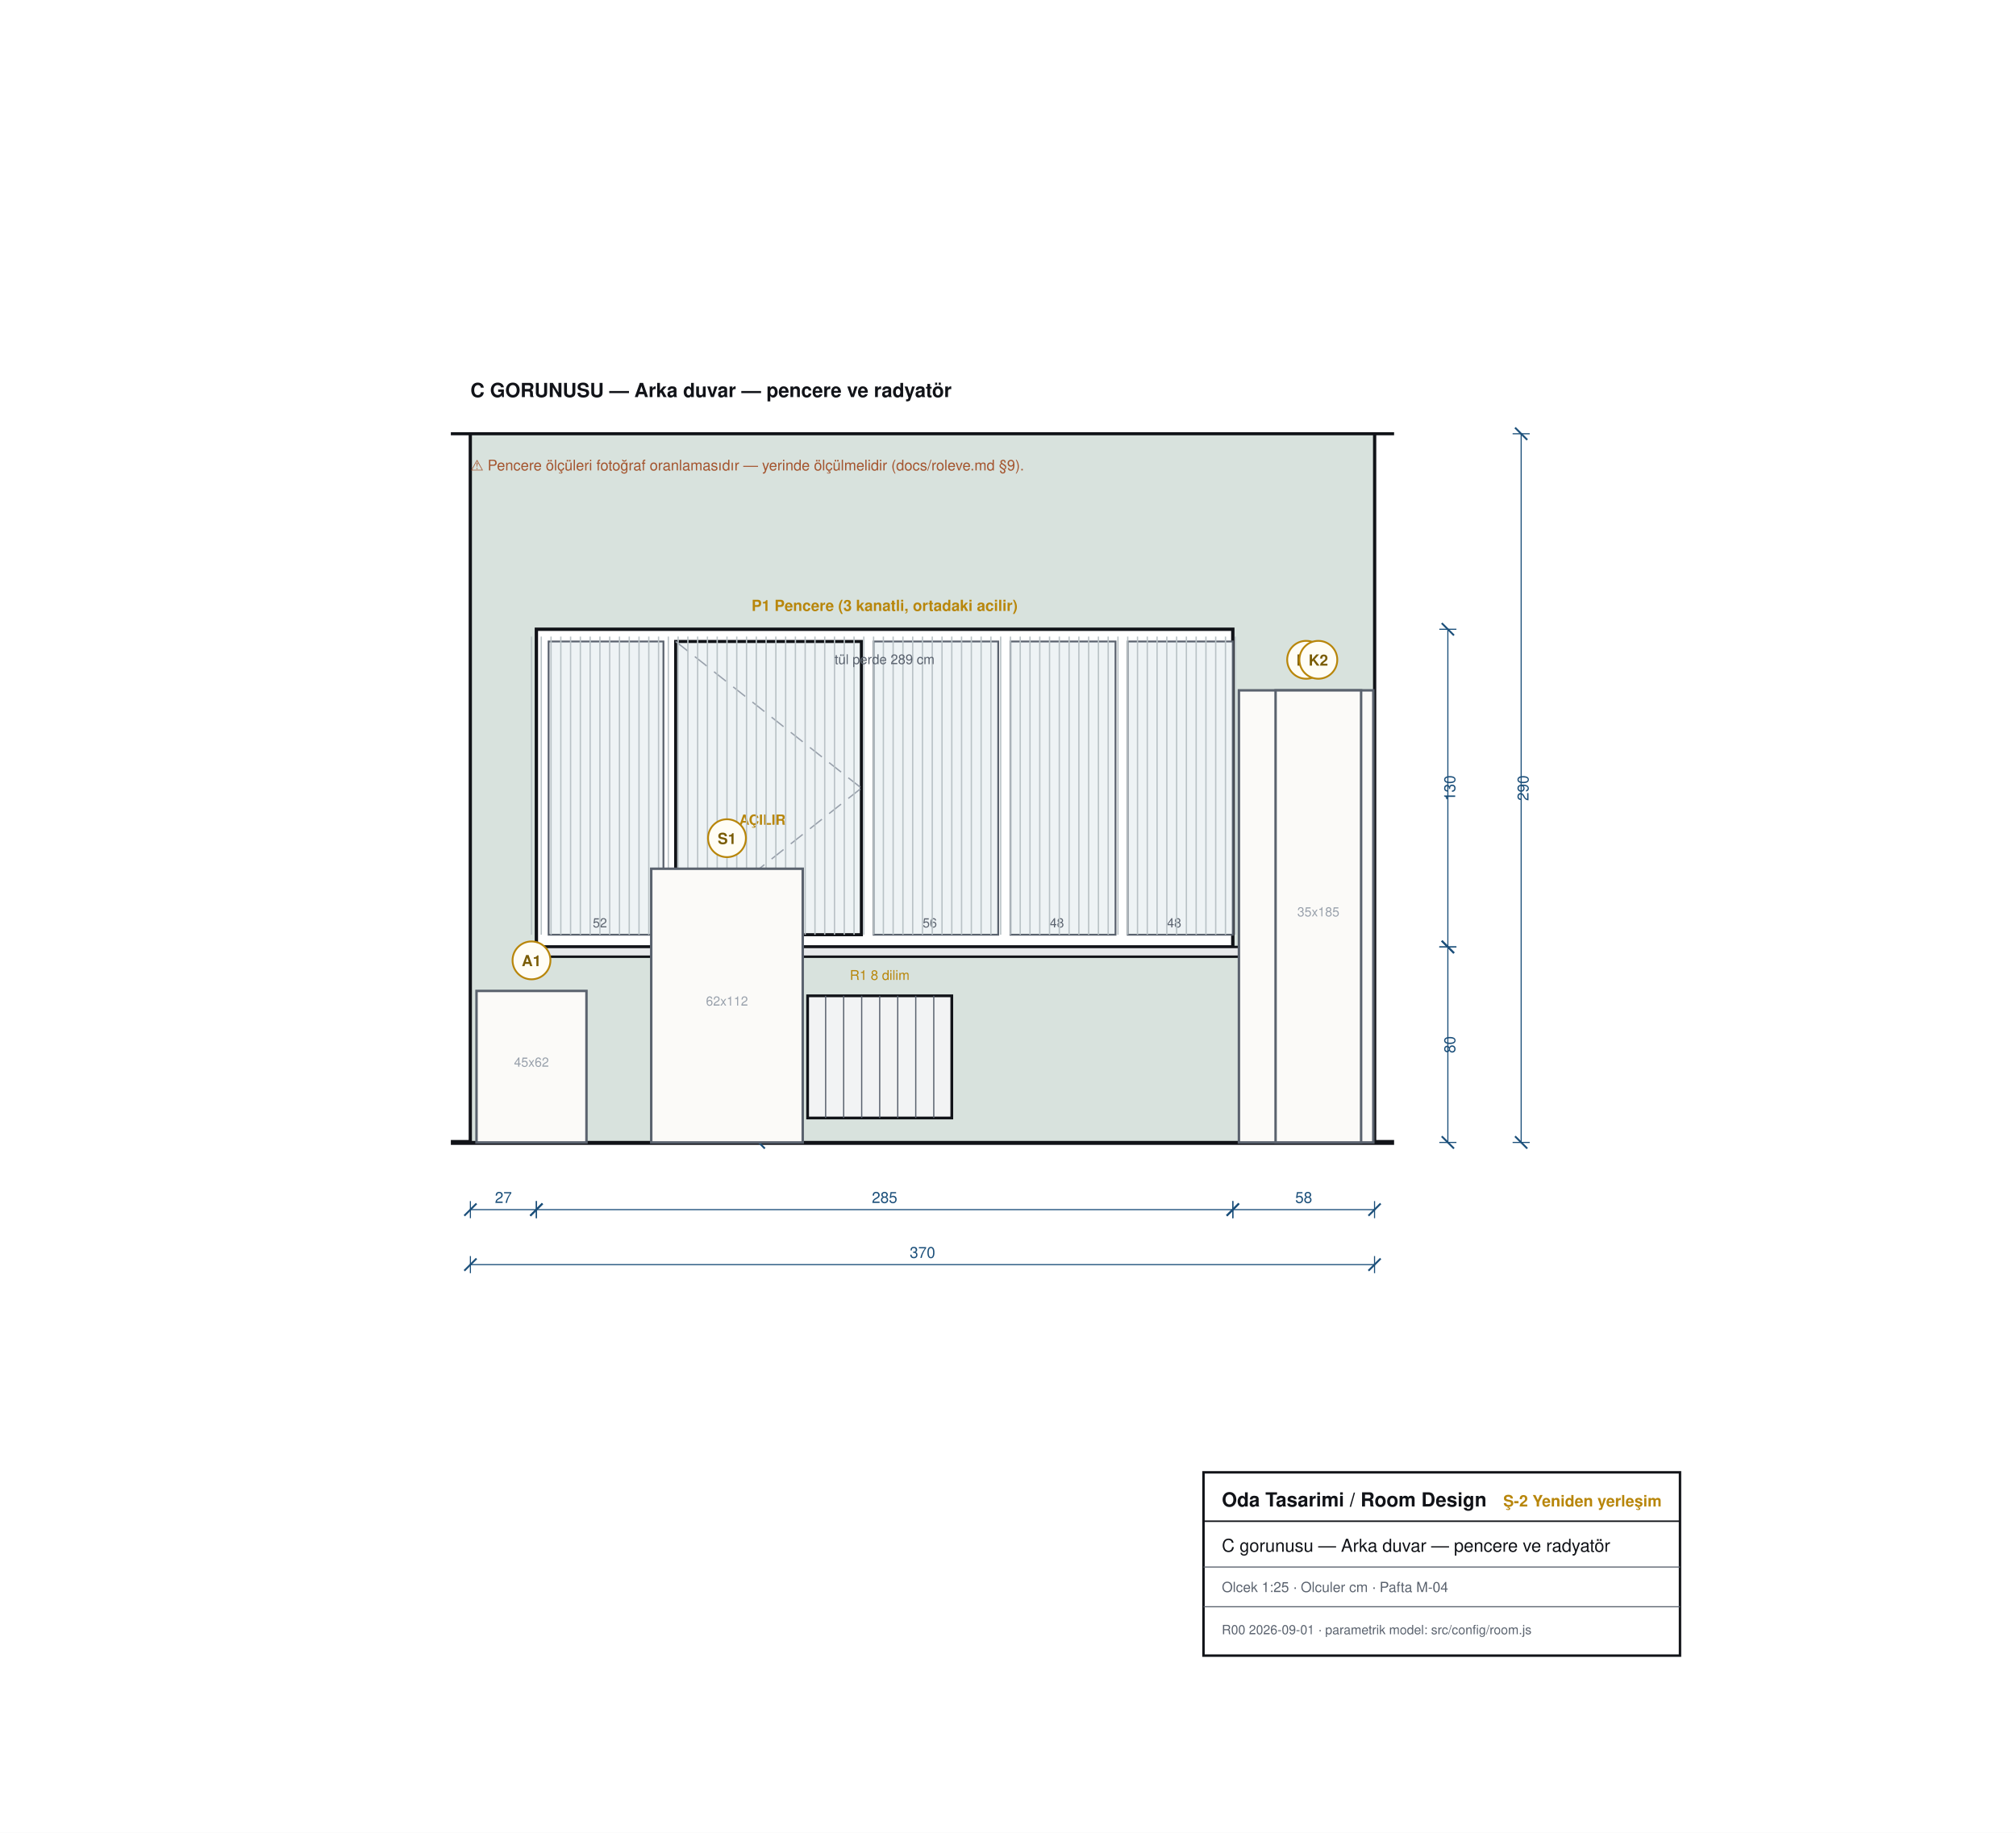
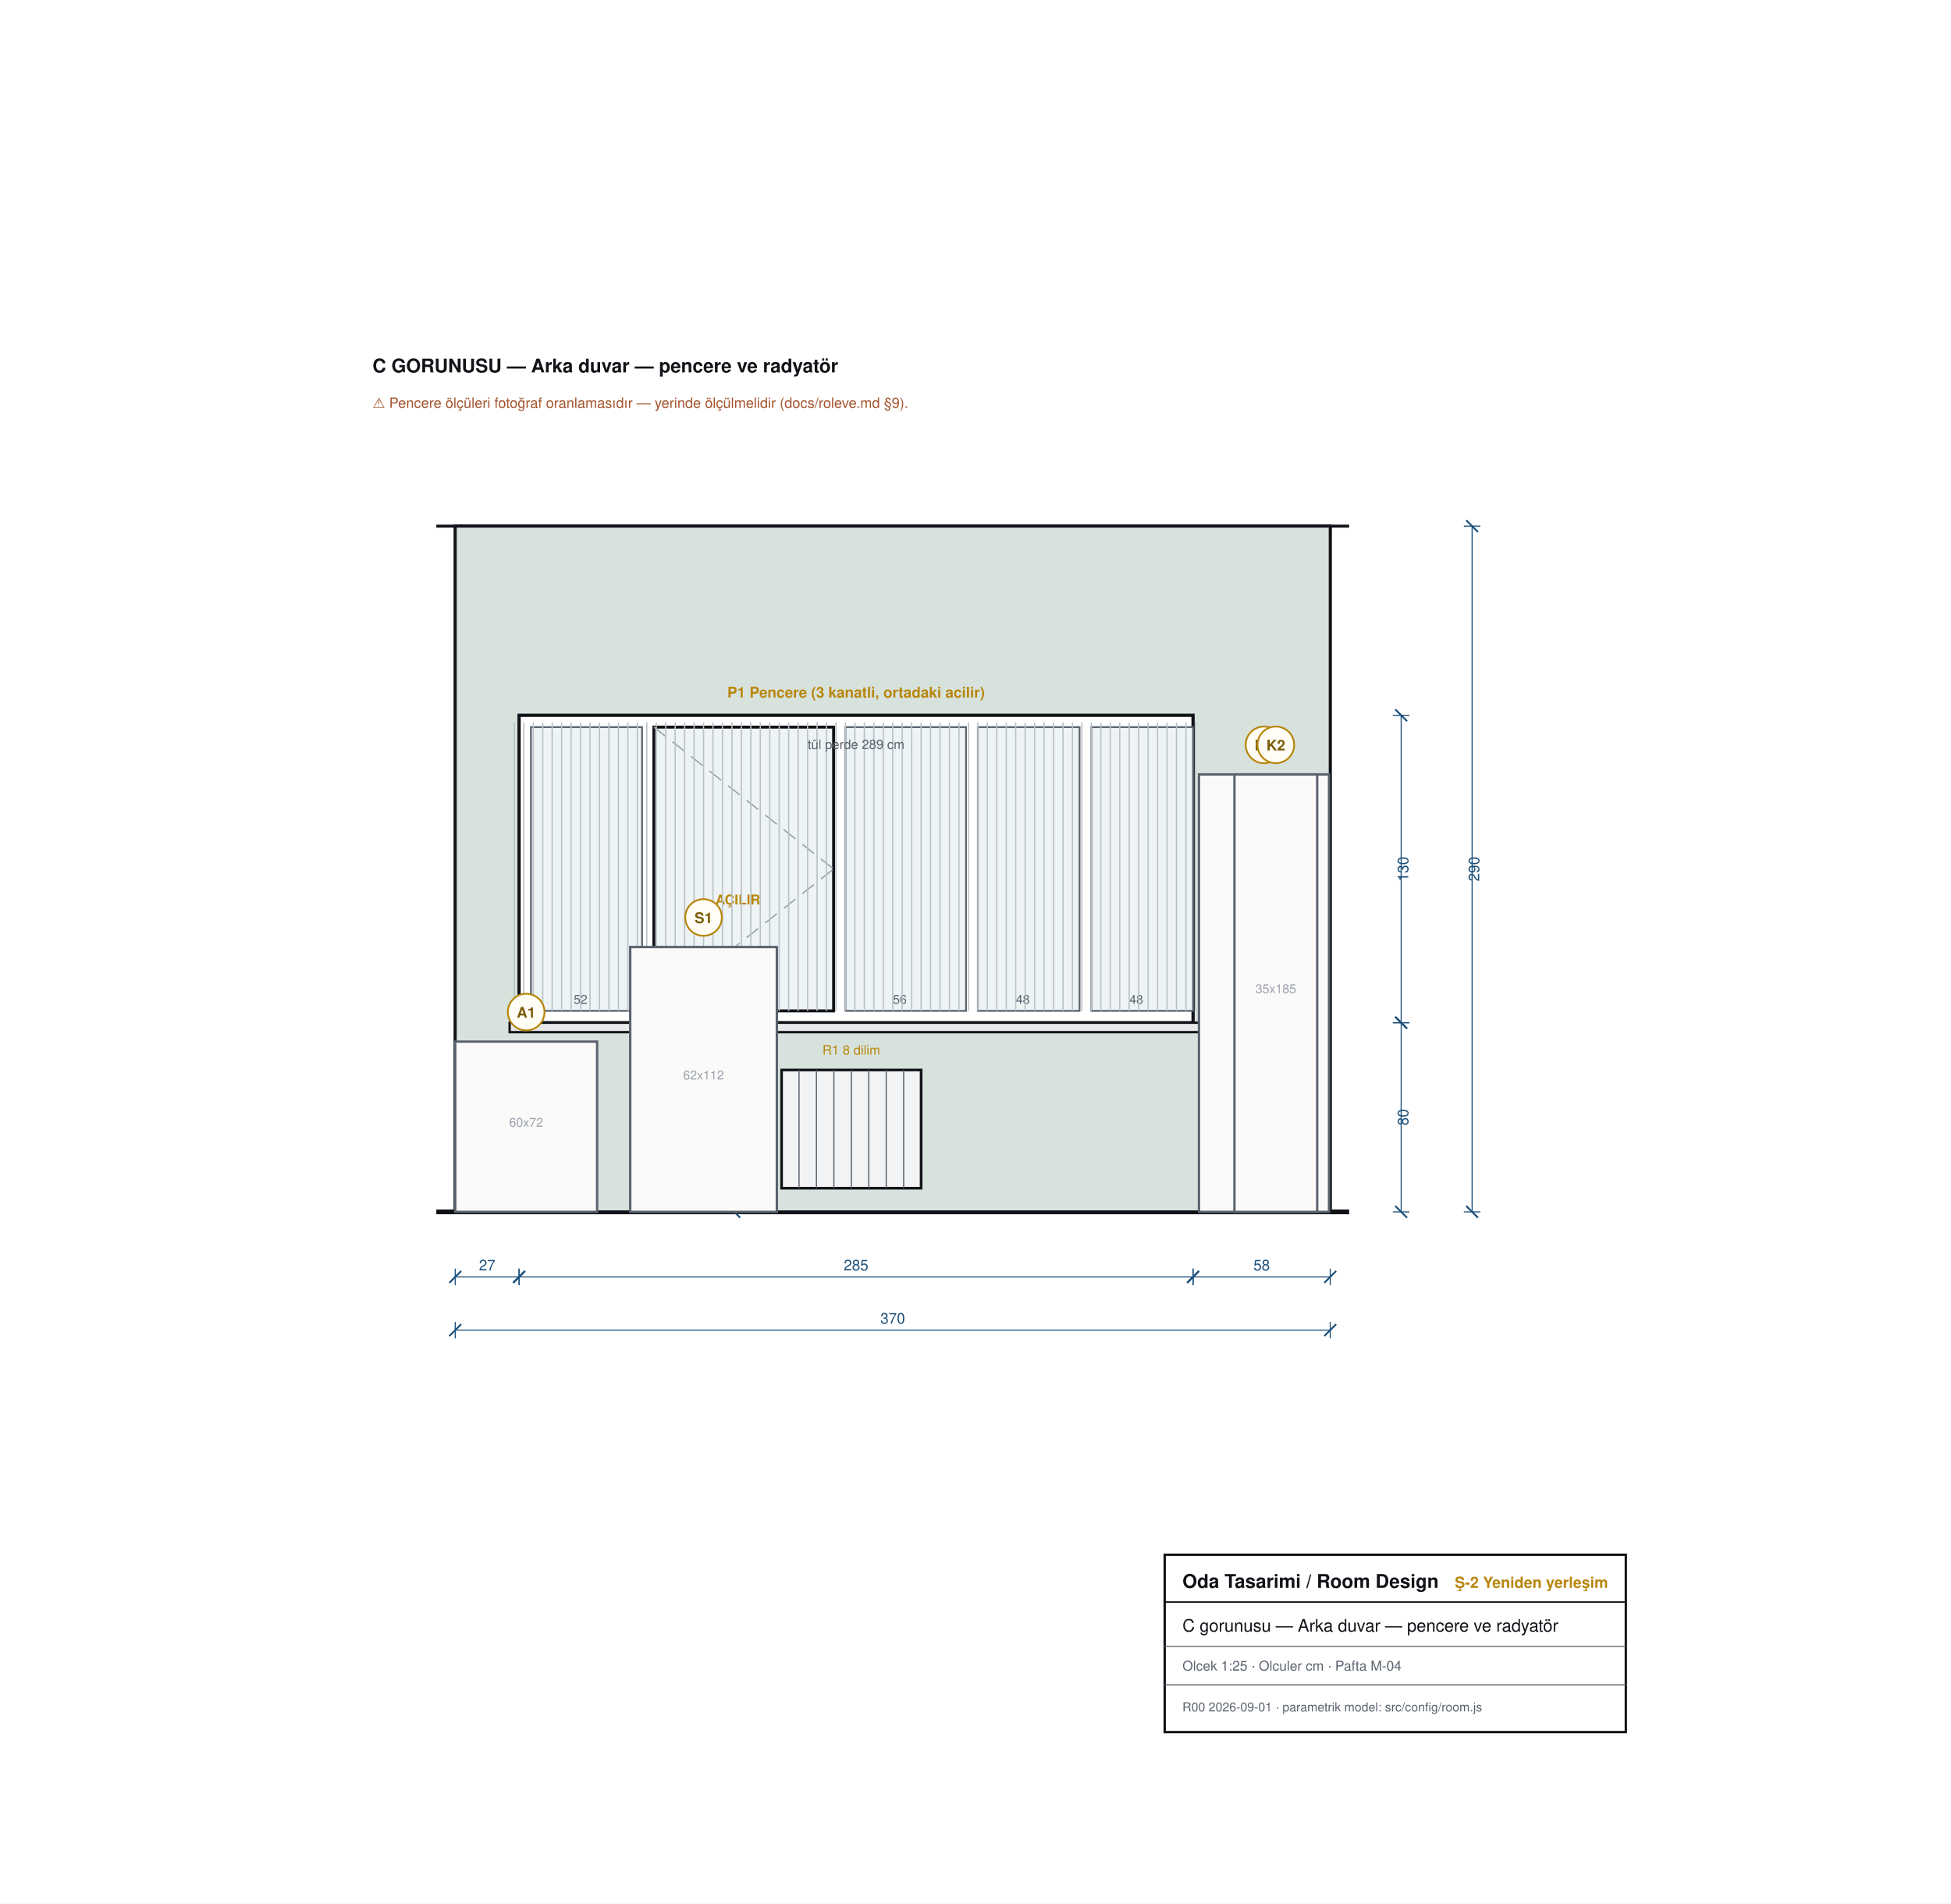
- <svg xmlns="http://www.w3.org/2000/svg" width="330mm" height="300mm" viewBox="0 0 330 300" font-family="Helvetica,Arial,sans-serif">
-   <rect width="330" height="300" fill="#ffffff" />
-   <rect x="77.00" y="71.00" width="148.00" height="116.00" fill="#ffffff" stroke="#111318" stroke-width="0.5" />
-   <line x1="73.80" y1="187.00" x2="228.20" y2="187.00" stroke="#111318" stroke-width="0.8" />
-   <line x1="73.80" y1="71.00" x2="228.20" y2="71.00" stroke="#111318" stroke-width="0.5" />
-   <rect x="77.00" y="71.00" width="148.00" height="116.00" fill="#d8e2dd" stroke="#111318" stroke-width="0.5" />
-   <rect x="87.80" y="103.00" width="114.00" height="52.00" fill="#ffffff" stroke="#111318" stroke-width="0.55" />
-   <rect x="184.60" y="105.00" width="17.20" height="48.00" fill="#eef3f5" stroke="#5a626e" stroke-width="0.3" />
-   <text x="192.20" y="151.80" font-size="2.1" fill="#5a626e" text-anchor="middle">48</text>
-   <rect x="165.40" y="105.00" width="17.20" height="48.00" fill="#eef3f5" stroke="#5a626e" stroke-width="0.3" />
-   <text x="173.00" y="151.80" font-size="2.1" fill="#5a626e" text-anchor="middle">48</text>
-   <rect x="143.00" y="105.00" width="20.40" height="48.00" fill="#eef3f5" stroke="#5a626e" stroke-width="0.3" />
-   <text x="152.20" y="151.80" font-size="2.1" fill="#5a626e" text-anchor="middle">56</text>
-   <rect x="110.60" y="105.00" width="30.40" height="48.00" fill="#eef3f5" stroke="#111318" stroke-width="0.5" />
-   <line x1="110.60" y1="153.00" x2="141.00" y2="129.00" stroke="#98a0ab" stroke-width="0.22" stroke-dasharray="2.5 1.5" />
-   <line x1="110.60" y1="105.00" x2="141.00" y2="129.00" stroke="#98a0ab" stroke-width="0.22" stroke-dasharray="2.5 1.5" />
-   <text x="124.80" y="135.00" font-size="2.3" fill="#b8860b" text-anchor="middle" font-weight="700">AÇILIR</text>
-   <text x="124.80" y="151.80" font-size="2.1" fill="#5a626e" text-anchor="middle">81</text>
-   <rect x="89.80" y="105.00" width="18.80" height="48.00" fill="#eef3f5" stroke="#5a626e" stroke-width="0.3" />
-   <text x="98.20" y="151.80" font-size="2.1" fill="#5a626e" text-anchor="middle">52</text>
-   <rect x="86.20" y="155.00" width="117.20" height="1.60" fill="#e6e8ea" stroke="#111318" stroke-width="0.4" />
-   <line x1="87.00" y1="104.20" x2="87.00" y2="153.00" stroke="#b9c2c6" stroke-width="0.22" />
-   <line x1="88.60" y1="104.20" x2="88.60" y2="153.00" stroke="#b9c2c6" stroke-width="0.22" />
-   <line x1="90.20" y1="104.20" x2="90.20" y2="153.00" stroke="#b9c2c6" stroke-width="0.22" />
-   <line x1="91.80" y1="104.20" x2="91.80" y2="153.00" stroke="#b9c2c6" stroke-width="0.22" />
-   <line x1="93.40" y1="104.20" x2="93.40" y2="153.00" stroke="#b9c2c6" stroke-width="0.22" />
-   <line x1="95.00" y1="104.20" x2="95.00" y2="153.00" stroke="#b9c2c6" stroke-width="0.22" />
-   <line x1="96.60" y1="104.20" x2="96.60" y2="153.00" stroke="#b9c2c6" stroke-width="0.22" />
-   <line x1="98.20" y1="104.20" x2="98.20" y2="153.00" stroke="#b9c2c6" stroke-width="0.22" />
-   <line x1="99.80" y1="104.20" x2="99.80" y2="153.00" stroke="#b9c2c6" stroke-width="0.22" />
-   <line x1="101.40" y1="104.20" x2="101.40" y2="153.00" stroke="#b9c2c6" stroke-width="0.22" />
-   <line x1="103.00" y1="104.20" x2="103.00" y2="153.00" stroke="#b9c2c6" stroke-width="0.22" />
-   <line x1="104.60" y1="104.20" x2="104.60" y2="153.00" stroke="#b9c2c6" stroke-width="0.22" />
-   <line x1="106.20" y1="104.20" x2="106.20" y2="153.00" stroke="#b9c2c6" stroke-width="0.22" />
-   <line x1="107.80" y1="104.20" x2="107.80" y2="153.00" stroke="#b9c2c6" stroke-width="0.22" />
-   <line x1="109.40" y1="104.20" x2="109.40" y2="153.00" stroke="#b9c2c6" stroke-width="0.22" />
-   <line x1="111.00" y1="104.20" x2="111.00" y2="153.00" stroke="#b9c2c6" stroke-width="0.22" />
-   <line x1="112.60" y1="104.20" x2="112.60" y2="153.00" stroke="#b9c2c6" stroke-width="0.22" />
-   <line x1="114.20" y1="104.20" x2="114.20" y2="153.00" stroke="#b9c2c6" stroke-width="0.22" />
-   <line x1="115.80" y1="104.20" x2="115.80" y2="153.00" stroke="#b9c2c6" stroke-width="0.22" />
-   <line x1="117.40" y1="104.20" x2="117.40" y2="153.00" stroke="#b9c2c6" stroke-width="0.22" />
-   <line x1="119.00" y1="104.20" x2="119.00" y2="153.00" stroke="#b9c2c6" stroke-width="0.22" />
-   <line x1="120.60" y1="104.20" x2="120.60" y2="153.00" stroke="#b9c2c6" stroke-width="0.22" />
-   <line x1="122.20" y1="104.20" x2="122.20" y2="153.00" stroke="#b9c2c6" stroke-width="0.22" />
-   <line x1="123.80" y1="104.20" x2="123.80" y2="153.00" stroke="#b9c2c6" stroke-width="0.22" />
-   <line x1="125.40" y1="104.20" x2="125.40" y2="153.00" stroke="#b9c2c6" stroke-width="0.22" />
-   <line x1="127.00" y1="104.20" x2="127.00" y2="153.00" stroke="#b9c2c6" stroke-width="0.22" />
-   <line x1="128.60" y1="104.20" x2="128.60" y2="153.00" stroke="#b9c2c6" stroke-width="0.22" />
-   <line x1="130.20" y1="104.20" x2="130.20" y2="153.00" stroke="#b9c2c6" stroke-width="0.22" />
-   <line x1="131.80" y1="104.20" x2="131.80" y2="153.00" stroke="#b9c2c6" stroke-width="0.22" />
-   <line x1="133.40" y1="104.20" x2="133.40" y2="153.00" stroke="#b9c2c6" stroke-width="0.22" />
-   <line x1="135.00" y1="104.20" x2="135.00" y2="153.00" stroke="#b9c2c6" stroke-width="0.22" />
-   <line x1="136.60" y1="104.20" x2="136.60" y2="153.00" stroke="#b9c2c6" stroke-width="0.22" />
-   <line x1="138.20" y1="104.20" x2="138.20" y2="153.00" stroke="#b9c2c6" stroke-width="0.22" />
-   <line x1="139.80" y1="104.20" x2="139.80" y2="153.00" stroke="#b9c2c6" stroke-width="0.22" />
-   <line x1="141.40" y1="104.20" x2="141.40" y2="153.00" stroke="#b9c2c6" stroke-width="0.22" />
-   <line x1="143.00" y1="104.20" x2="143.00" y2="153.00" stroke="#b9c2c6" stroke-width="0.22" />
-   <line x1="144.60" y1="104.20" x2="144.60" y2="153.00" stroke="#b9c2c6" stroke-width="0.22" />
-   <line x1="146.20" y1="104.20" x2="146.20" y2="153.00" stroke="#b9c2c6" stroke-width="0.22" />
-   <line x1="147.80" y1="104.20" x2="147.80" y2="153.00" stroke="#b9c2c6" stroke-width="0.22" />
-   <line x1="149.40" y1="104.20" x2="149.40" y2="153.00" stroke="#b9c2c6" stroke-width="0.22" />
-   <line x1="151.00" y1="104.20" x2="151.00" y2="153.00" stroke="#b9c2c6" stroke-width="0.22" />
-   <line x1="152.60" y1="104.20" x2="152.60" y2="153.00" stroke="#b9c2c6" stroke-width="0.22" />
-   <line x1="154.20" y1="104.20" x2="154.20" y2="153.00" stroke="#b9c2c6" stroke-width="0.22" />
-   <line x1="155.80" y1="104.20" x2="155.80" y2="153.00" stroke="#b9c2c6" stroke-width="0.22" />
-   <line x1="157.40" y1="104.20" x2="157.40" y2="153.00" stroke="#b9c2c6" stroke-width="0.22" />
-   <line x1="159.00" y1="104.20" x2="159.00" y2="153.00" stroke="#b9c2c6" stroke-width="0.22" />
-   <line x1="160.60" y1="104.20" x2="160.60" y2="153.00" stroke="#b9c2c6" stroke-width="0.22" />
-   <line x1="162.20" y1="104.20" x2="162.20" y2="153.00" stroke="#b9c2c6" stroke-width="0.22" />
-   <line x1="163.80" y1="104.20" x2="163.80" y2="153.00" stroke="#b9c2c6" stroke-width="0.22" />
-   <line x1="165.40" y1="104.20" x2="165.40" y2="153.00" stroke="#b9c2c6" stroke-width="0.22" />
-   <line x1="167.00" y1="104.20" x2="167.00" y2="153.00" stroke="#b9c2c6" stroke-width="0.22" />
-   <line x1="168.60" y1="104.20" x2="168.60" y2="153.00" stroke="#b9c2c6" stroke-width="0.22" />
-   <line x1="170.20" y1="104.20" x2="170.20" y2="153.00" stroke="#b9c2c6" stroke-width="0.22" />
-   <line x1="171.80" y1="104.20" x2="171.80" y2="153.00" stroke="#b9c2c6" stroke-width="0.22" />
-   <line x1="173.40" y1="104.20" x2="173.40" y2="153.00" stroke="#b9c2c6" stroke-width="0.22" />
-   <line x1="175.00" y1="104.20" x2="175.00" y2="153.00" stroke="#b9c2c6" stroke-width="0.22" />
-   <line x1="176.60" y1="104.20" x2="176.60" y2="153.00" stroke="#b9c2c6" stroke-width="0.22" />
-   <line x1="178.20" y1="104.20" x2="178.20" y2="153.00" stroke="#b9c2c6" stroke-width="0.22" />
-   <line x1="179.80" y1="104.20" x2="179.80" y2="153.00" stroke="#b9c2c6" stroke-width="0.22" />
-   <line x1="181.40" y1="104.20" x2="181.40" y2="153.00" stroke="#b9c2c6" stroke-width="0.22" />
-   <line x1="183.00" y1="104.20" x2="183.00" y2="153.00" stroke="#b9c2c6" stroke-width="0.22" />
-   <line x1="184.60" y1="104.20" x2="184.60" y2="153.00" stroke="#b9c2c6" stroke-width="0.22" />
-   <line x1="186.20" y1="104.20" x2="186.20" y2="153.00" stroke="#b9c2c6" stroke-width="0.22" />
-   <line x1="187.80" y1="104.20" x2="187.80" y2="153.00" stroke="#b9c2c6" stroke-width="0.22" />
-   <line x1="189.40" y1="104.20" x2="189.40" y2="153.00" stroke="#b9c2c6" stroke-width="0.22" />
-   <line x1="191.00" y1="104.20" x2="191.00" y2="153.00" stroke="#b9c2c6" stroke-width="0.22" />
-   <line x1="192.60" y1="104.20" x2="192.60" y2="153.00" stroke="#b9c2c6" stroke-width="0.22" />
-   <line x1="194.20" y1="104.20" x2="194.20" y2="153.00" stroke="#b9c2c6" stroke-width="0.22" />
-   <line x1="195.80" y1="104.20" x2="195.80" y2="153.00" stroke="#b9c2c6" stroke-width="0.22" />
-   <line x1="197.40" y1="104.20" x2="197.40" y2="153.00" stroke="#b9c2c6" stroke-width="0.22" />
-   <line x1="199.00" y1="104.20" x2="199.00" y2="153.00" stroke="#b9c2c6" stroke-width="0.22" />
-   <line x1="200.60" y1="104.20" x2="200.60" y2="153.00" stroke="#b9c2c6" stroke-width="0.22" />
-   <line x1="202.20" y1="104.20" x2="202.20" y2="153.00" stroke="#b9c2c6" stroke-width="0.22" />
-   <text x="144.80" y="108.70" font-size="2.2" fill="#5a626e" text-anchor="middle">tül perde 289 cm</text>
-   <line x1="87.80" y1="196.60" x2="87.80" y2="199.40" stroke="#1b4f7a" stroke-width="0.18" />
-   <line x1="201.80" y1="196.60" x2="201.80" y2="199.40" stroke="#1b4f7a" stroke-width="0.18" />
-   <line x1="87.80" y1="198.00" x2="201.80" y2="198.00" stroke="#1b4f7a" stroke-width="0.18" />
-   <line x1="86.80" y1="199.00" x2="88.80" y2="197.00" stroke="#1b4f7a" stroke-width="0.3" />
-   <line x1="200.80" y1="199.00" x2="202.80" y2="197.00" stroke="#1b4f7a" stroke-width="0.3" />
-   <text x="144.80" y="196.90" font-size="2.5" fill="#1b4f7a" text-anchor="middle">285</text>
-   <line x1="77.00" y1="196.60" x2="77.00" y2="199.40" stroke="#1b4f7a" stroke-width="0.18" />
-   <line x1="87.80" y1="196.60" x2="87.80" y2="199.40" stroke="#1b4f7a" stroke-width="0.18" />
-   <line x1="77.00" y1="198.00" x2="87.80" y2="198.00" stroke="#1b4f7a" stroke-width="0.18" />
-   <line x1="76.00" y1="199.00" x2="78.00" y2="197.00" stroke="#1b4f7a" stroke-width="0.3" />
-   <line x1="86.80" y1="199.00" x2="88.80" y2="197.00" stroke="#1b4f7a" stroke-width="0.3" />
-   <text x="82.40" y="196.90" font-size="2.5" fill="#1b4f7a" text-anchor="middle">27</text>
-   <line x1="201.80" y1="196.60" x2="201.80" y2="199.40" stroke="#1b4f7a" stroke-width="0.18" />
-   <line x1="225.00" y1="196.60" x2="225.00" y2="199.40" stroke="#1b4f7a" stroke-width="0.18" />
-   <line x1="201.80" y1="198.00" x2="225.00" y2="198.00" stroke="#1b4f7a" stroke-width="0.18" />
-   <line x1="200.80" y1="199.00" x2="202.80" y2="197.00" stroke="#1b4f7a" stroke-width="0.3" />
-   <line x1="224.00" y1="199.00" x2="226.00" y2="197.00" stroke="#1b4f7a" stroke-width="0.3" />
-   <text x="213.40" y="196.90" font-size="2.5" fill="#1b4f7a" text-anchor="middle">58</text>
-   <line x1="238.40" y1="155.00" x2="235.60" y2="155.00" stroke="#1b4f7a" stroke-width="0.18" />
-   <line x1="238.40" y1="187.00" x2="235.60" y2="187.00" stroke="#1b4f7a" stroke-width="0.18" />
-   <line x1="237.00" y1="155.00" x2="237.00" y2="187.00" stroke="#1b4f7a" stroke-width="0.18" />
-   <line x1="236.00" y1="154.00" x2="238.00" y2="156.00" stroke="#1b4f7a" stroke-width="0.3" />
-   <line x1="236.00" y1="186.00" x2="238.00" y2="188.00" stroke="#1b4f7a" stroke-width="0.3" />
-   <text x="238.20" y="171.00" font-size="2.5" fill="#1b4f7a" text-anchor="middle" transform="rotate(-90 238.20 171.00)">80</text>
-   <line x1="238.40" y1="103.00" x2="235.60" y2="103.00" stroke="#1b4f7a" stroke-width="0.18" />
-   <line x1="238.40" y1="155.00" x2="235.60" y2="155.00" stroke="#1b4f7a" stroke-width="0.18" />
-   <line x1="237.00" y1="103.00" x2="237.00" y2="155.00" stroke="#1b4f7a" stroke-width="0.18" />
-   <line x1="236.00" y1="102.00" x2="238.00" y2="104.00" stroke="#1b4f7a" stroke-width="0.3" />
-   <line x1="236.00" y1="154.00" x2="238.00" y2="156.00" stroke="#1b4f7a" stroke-width="0.3" />
-   <text x="238.20" y="129.00" font-size="2.5" fill="#1b4f7a" text-anchor="middle" transform="rotate(-90 238.20 129.00)">130</text>
-   <text x="144.80" y="100.00" font-size="2.5" fill="#b8860b" text-anchor="middle" font-weight="700">P1 Pencere (3 kanatli, ortadaki acilir)</text>
-   <rect x="132.20" y="163.00" width="23.60" height="20.00" fill="#f2f3f4" stroke="#111318" stroke-width="0.45" />
-   <line x1="135.15" y1="163.00" x2="135.15" y2="183.00" stroke="#5a626e" stroke-width="0.2" />
-   <line x1="138.10" y1="163.00" x2="138.10" y2="183.00" stroke="#5a626e" stroke-width="0.2" />
-   <line x1="141.05" y1="163.00" x2="141.05" y2="183.00" stroke="#5a626e" stroke-width="0.2" />
-   <line x1="144.00" y1="163.00" x2="144.00" y2="183.00" stroke="#5a626e" stroke-width="0.2" />
-   <line x1="146.95" y1="163.00" x2="146.95" y2="183.00" stroke="#5a626e" stroke-width="0.2" />
-   <line x1="149.90" y1="163.00" x2="149.90" y2="183.00" stroke="#5a626e" stroke-width="0.2" />
-   <line x1="152.85" y1="163.00" x2="152.85" y2="183.00" stroke="#5a626e" stroke-width="0.2" />
-   <text x="144.00" y="160.40" font-size="2.2" fill="#b8860b" text-anchor="middle">R1 8 dilim</text>
-   <line x1="122.80" y1="163.00" x2="125.60" y2="163.00" stroke="#1b4f7a" stroke-width="0.18" />
-   <line x1="122.80" y1="187.00" x2="125.60" y2="187.00" stroke="#1b4f7a" stroke-width="0.18" />
-   <line x1="124.20" y1="163.00" x2="124.20" y2="187.00" stroke="#1b4f7a" stroke-width="0.18" />
-   <line x1="123.20" y1="162.00" x2="125.20" y2="164.00" stroke="#1b4f7a" stroke-width="0.3" />
-   <line x1="123.20" y1="186.00" x2="125.20" y2="188.00" stroke="#1b4f7a" stroke-width="0.3" />
-   <text x="123.00" y="175.00" font-size="2.5" fill="#1b4f7a" text-anchor="middle" transform="rotate(-90 123.00 175.00)">60</text>
-   <line x1="250.40" y1="71.00" x2="247.60" y2="71.00" stroke="#1b4f7a" stroke-width="0.18" />
-   <line x1="250.40" y1="187.00" x2="247.60" y2="187.00" stroke="#1b4f7a" stroke-width="0.18" />
-   <line x1="249.00" y1="71.00" x2="249.00" y2="187.00" stroke="#1b4f7a" stroke-width="0.18" />
-   <line x1="248.00" y1="70.00" x2="250.00" y2="72.00" stroke="#1b4f7a" stroke-width="0.3" />
-   <line x1="248.00" y1="186.00" x2="250.00" y2="188.00" stroke="#1b4f7a" stroke-width="0.3" />
-   <text x="250.20" y="129.00" font-size="2.5" fill="#1b4f7a" text-anchor="middle" transform="rotate(-90 250.20 129.00)">290</text>
-   <line x1="77.00" y1="205.60" x2="77.00" y2="208.40" stroke="#1b4f7a" stroke-width="0.18" />
-   <line x1="225.00" y1="205.60" x2="225.00" y2="208.40" stroke="#1b4f7a" stroke-width="0.18" />
-   <line x1="77.00" y1="207.00" x2="225.00" y2="207.00" stroke="#1b4f7a" stroke-width="0.18" />
-   <line x1="76.00" y1="208.00" x2="78.00" y2="206.00" stroke="#1b4f7a" stroke-width="0.3" />
-   <line x1="224.00" y1="208.00" x2="226.00" y2="206.00" stroke="#1b4f7a" stroke-width="0.3" />
-   <text x="151.00" y="205.90" font-size="2.5" fill="#1b4f7a" text-anchor="middle">370</text>
-   <text x="77.00" y="77.00" font-size="2.4" fill="#a4552f" text-anchor="start">⚠ Pencere ölçüleri fotoğraf oranlamasıdır — yerinde ölçülmelidir (docs/roleve.md §9).</text>
-   <rect x="202.80" y="113.00" width="22.00" height="74.00" fill="#fbfaf8" stroke="#5a626e" stroke-width="0.4" />
-   <circle cx="213.80" cy="108.00" r="3.10" fill="#fffdf5" stroke="#b8860b" stroke-width="0.3" />
-   <text x="213.80" y="108.95" font-size="2.5" fill="#7a5c05" text-anchor="middle" font-weight="700">D1</text>
-   <text x="213.80" y="150.00" font-size="2.1" fill="#98a0ab" text-anchor="middle">55x185</text>
-   <rect x="106.60" y="142.20" width="24.80" height="44.80" fill="#fbfaf8" stroke="#5a626e" stroke-width="0.4" />
-   <circle cx="119.00" cy="137.20" r="3.10" fill="#fffdf5" stroke="#b8860b" stroke-width="0.3" />
-   <text x="119.00" y="138.15" font-size="2.5" fill="#7a5c05" text-anchor="middle" font-weight="700">S1</text>
-   <text x="119.00" y="164.60" font-size="2.1" fill="#98a0ab" text-anchor="middle">62x112</text>
-   <rect x="78.00" y="162.20" width="18.00" height="24.80" fill="#fbfaf8" stroke="#5a626e" stroke-width="0.4" />
-   <circle cx="87.00" cy="157.20" r="3.10" fill="#fffdf5" stroke="#b8860b" stroke-width="0.3" />
-   <text x="87.00" y="158.15" font-size="2.5" fill="#7a5c05" text-anchor="middle" font-weight="700">A1</text>
-   <text x="87.00" y="174.60" font-size="2.1" fill="#98a0ab" text-anchor="middle">45x62</text>
-   <rect x="208.80" y="113.00" width="14.00" height="74.00" fill="#fbfaf8" stroke="#5a626e" stroke-width="0.4" />
-   <circle cx="215.80" cy="108.00" r="3.10" fill="#fffdf5" stroke="#b8860b" stroke-width="0.3" />
-   <text x="215.80" y="108.95" font-size="2.5" fill="#7a5c05" text-anchor="middle" font-weight="700">K2</text>
-   <text x="215.80" y="150.00" font-size="2.1" fill="#98a0ab" text-anchor="middle">35x185</text>
-   <text x="77.00" y="65.00" font-size="3.2" fill="#111318" text-anchor="start" font-weight="700">C GORUNUSU — Arka duvar — pencere ve radyatör</text>
-   <rect x="197.00" y="241.00" width="78.00" height="30.00" fill="#ffffff" stroke="#111318" stroke-width="0.4" />
-   <line x1="197.00" y1="249.00" x2="275.00" y2="249.00" stroke="#111318" stroke-width="0.25" />
-   <line x1="197.00" y1="256.50" x2="275.00" y2="256.50" stroke="#5a626e" stroke-width="0.18" />
-   <line x1="197.00" y1="263.00" x2="275.00" y2="263.00" stroke="#5a626e" stroke-width="0.18" />
-   <text x="200.00" y="246.60" font-size="3.2" fill="#111318" text-anchor="start" font-weight="700">Oda Tasarimi / Room Design</text>
-   <text x="200.00" y="254.00" font-size="2.9" fill="#111318" text-anchor="start">C gorunusu — Arka duvar — pencere ve radyatör</text>
-   <text x="200.00" y="260.60" font-size="2.3" fill="#5a626e" text-anchor="start">Olcek 1:25  ·  Olculer cm  ·  Pafta M-04</text>
-   <text x="272.00" y="246.60" font-size="2.6" fill="#b8860b" text-anchor="end" font-weight="700">Ş-2 Yeniden yerleşim</text>
-   <text x="200.00" y="267.50" font-size="2.1" fill="#5a626e" text-anchor="start">R00  2026-09-01  ·  parametrik model: src/config/room.js</text>
+ <svg xmlns="http://www.w3.org/2000/svg" width="330mm" height="322mm" viewBox="0 0 330 322" font-family="Helvetica,Arial,sans-serif">
+   <rect width="330" height="322" fill="#ffffff" />
+   <rect x="77.00" y="89.00" width="148.00" height="116.00" fill="#ffffff" stroke="#111318" stroke-width="0.5" />
+   <line x1="73.80" y1="205.00" x2="228.20" y2="205.00" stroke="#111318" stroke-width="0.8" />
+   <line x1="73.80" y1="89.00" x2="228.20" y2="89.00" stroke="#111318" stroke-width="0.5" />
+   <rect x="77.00" y="89.00" width="148.00" height="116.00" fill="#d8e2dd" stroke="#111318" stroke-width="0.5" />
+   <rect x="87.80" y="121.00" width="114.00" height="52.00" fill="#ffffff" stroke="#111318" stroke-width="0.55" />
+   <rect x="184.60" y="123.00" width="17.20" height="48.00" fill="#eef3f5" stroke="#5a626e" stroke-width="0.3" />
+   <text x="192.20" y="169.80" font-size="2.1" fill="#5a626e" text-anchor="middle">48</text>
+   <rect x="165.40" y="123.00" width="17.20" height="48.00" fill="#eef3f5" stroke="#5a626e" stroke-width="0.3" />
+   <text x="173.00" y="169.80" font-size="2.1" fill="#5a626e" text-anchor="middle">48</text>
+   <rect x="143.00" y="123.00" width="20.40" height="48.00" fill="#eef3f5" stroke="#5a626e" stroke-width="0.3" />
+   <text x="152.20" y="169.80" font-size="2.1" fill="#5a626e" text-anchor="middle">56</text>
+   <rect x="110.60" y="123.00" width="30.40" height="48.00" fill="#eef3f5" stroke="#111318" stroke-width="0.5" />
+   <line x1="110.60" y1="171.00" x2="141.00" y2="147.00" stroke="#98a0ab" stroke-width="0.22" stroke-dasharray="2.5 1.5" />
+   <line x1="110.60" y1="123.00" x2="141.00" y2="147.00" stroke="#98a0ab" stroke-width="0.22" stroke-dasharray="2.5 1.5" />
+   <text x="124.80" y="153.00" font-size="2.3" fill="#b8860b" text-anchor="middle" font-weight="700">AÇILIR</text>
+   <text x="124.80" y="169.80" font-size="2.1" fill="#5a626e" text-anchor="middle">81</text>
+   <rect x="89.80" y="123.00" width="18.80" height="48.00" fill="#eef3f5" stroke="#5a626e" stroke-width="0.3" />
+   <text x="98.20" y="169.80" font-size="2.1" fill="#5a626e" text-anchor="middle">52</text>
+   <rect x="86.20" y="173.00" width="117.20" height="1.60" fill="#e6e8ea" stroke="#111318" stroke-width="0.4" />
+   <line x1="87.00" y1="122.20" x2="87.00" y2="171.00" stroke="#b9c2c6" stroke-width="0.22" />
+   <line x1="88.60" y1="122.20" x2="88.60" y2="171.00" stroke="#b9c2c6" stroke-width="0.22" />
+   <line x1="90.20" y1="122.20" x2="90.20" y2="171.00" stroke="#b9c2c6" stroke-width="0.22" />
+   <line x1="91.80" y1="122.20" x2="91.80" y2="171.00" stroke="#b9c2c6" stroke-width="0.22" />
+   <line x1="93.40" y1="122.20" x2="93.40" y2="171.00" stroke="#b9c2c6" stroke-width="0.22" />
+   <line x1="95.00" y1="122.20" x2="95.00" y2="171.00" stroke="#b9c2c6" stroke-width="0.22" />
+   <line x1="96.60" y1="122.20" x2="96.60" y2="171.00" stroke="#b9c2c6" stroke-width="0.22" />
+   <line x1="98.20" y1="122.20" x2="98.20" y2="171.00" stroke="#b9c2c6" stroke-width="0.22" />
+   <line x1="99.80" y1="122.20" x2="99.80" y2="171.00" stroke="#b9c2c6" stroke-width="0.22" />
+   <line x1="101.40" y1="122.20" x2="101.40" y2="171.00" stroke="#b9c2c6" stroke-width="0.22" />
+   <line x1="103.00" y1="122.20" x2="103.00" y2="171.00" stroke="#b9c2c6" stroke-width="0.22" />
+   <line x1="104.60" y1="122.20" x2="104.60" y2="171.00" stroke="#b9c2c6" stroke-width="0.22" />
+   <line x1="106.20" y1="122.20" x2="106.20" y2="171.00" stroke="#b9c2c6" stroke-width="0.22" />
+   <line x1="107.80" y1="122.20" x2="107.80" y2="171.00" stroke="#b9c2c6" stroke-width="0.22" />
+   <line x1="109.40" y1="122.20" x2="109.40" y2="171.00" stroke="#b9c2c6" stroke-width="0.22" />
+   <line x1="111.00" y1="122.20" x2="111.00" y2="171.00" stroke="#b9c2c6" stroke-width="0.22" />
+   <line x1="112.60" y1="122.20" x2="112.60" y2="171.00" stroke="#b9c2c6" stroke-width="0.22" />
+   <line x1="114.20" y1="122.20" x2="114.20" y2="171.00" stroke="#b9c2c6" stroke-width="0.22" />
+   <line x1="115.80" y1="122.20" x2="115.80" y2="171.00" stroke="#b9c2c6" stroke-width="0.22" />
+   <line x1="117.40" y1="122.20" x2="117.40" y2="171.00" stroke="#b9c2c6" stroke-width="0.22" />
+   <line x1="119.00" y1="122.20" x2="119.00" y2="171.00" stroke="#b9c2c6" stroke-width="0.22" />
+   <line x1="120.60" y1="122.20" x2="120.60" y2="171.00" stroke="#b9c2c6" stroke-width="0.22" />
+   <line x1="122.20" y1="122.20" x2="122.20" y2="171.00" stroke="#b9c2c6" stroke-width="0.22" />
+   <line x1="123.80" y1="122.20" x2="123.80" y2="171.00" stroke="#b9c2c6" stroke-width="0.22" />
+   <line x1="125.40" y1="122.20" x2="125.40" y2="171.00" stroke="#b9c2c6" stroke-width="0.22" />
+   <line x1="127.00" y1="122.20" x2="127.00" y2="171.00" stroke="#b9c2c6" stroke-width="0.22" />
+   <line x1="128.60" y1="122.20" x2="128.60" y2="171.00" stroke="#b9c2c6" stroke-width="0.22" />
+   <line x1="130.20" y1="122.20" x2="130.20" y2="171.00" stroke="#b9c2c6" stroke-width="0.22" />
+   <line x1="131.80" y1="122.20" x2="131.80" y2="171.00" stroke="#b9c2c6" stroke-width="0.22" />
+   <line x1="133.40" y1="122.20" x2="133.40" y2="171.00" stroke="#b9c2c6" stroke-width="0.22" />
+   <line x1="135.00" y1="122.20" x2="135.00" y2="171.00" stroke="#b9c2c6" stroke-width="0.22" />
+   <line x1="136.60" y1="122.20" x2="136.60" y2="171.00" stroke="#b9c2c6" stroke-width="0.22" />
+   <line x1="138.20" y1="122.20" x2="138.20" y2="171.00" stroke="#b9c2c6" stroke-width="0.22" />
+   <line x1="139.80" y1="122.20" x2="139.80" y2="171.00" stroke="#b9c2c6" stroke-width="0.22" />
+   <line x1="141.40" y1="122.20" x2="141.40" y2="171.00" stroke="#b9c2c6" stroke-width="0.22" />
+   <line x1="143.00" y1="122.20" x2="143.00" y2="171.00" stroke="#b9c2c6" stroke-width="0.22" />
+   <line x1="144.60" y1="122.20" x2="144.60" y2="171.00" stroke="#b9c2c6" stroke-width="0.22" />
+   <line x1="146.20" y1="122.20" x2="146.20" y2="171.00" stroke="#b9c2c6" stroke-width="0.22" />
+   <line x1="147.80" y1="122.20" x2="147.80" y2="171.00" stroke="#b9c2c6" stroke-width="0.22" />
+   <line x1="149.40" y1="122.20" x2="149.40" y2="171.00" stroke="#b9c2c6" stroke-width="0.22" />
+   <line x1="151.00" y1="122.20" x2="151.00" y2="171.00" stroke="#b9c2c6" stroke-width="0.22" />
+   <line x1="152.60" y1="122.20" x2="152.60" y2="171.00" stroke="#b9c2c6" stroke-width="0.22" />
+   <line x1="154.20" y1="122.20" x2="154.20" y2="171.00" stroke="#b9c2c6" stroke-width="0.22" />
+   <line x1="155.80" y1="122.20" x2="155.80" y2="171.00" stroke="#b9c2c6" stroke-width="0.22" />
+   <line x1="157.40" y1="122.20" x2="157.40" y2="171.00" stroke="#b9c2c6" stroke-width="0.22" />
+   <line x1="159.00" y1="122.20" x2="159.00" y2="171.00" stroke="#b9c2c6" stroke-width="0.22" />
+   <line x1="160.60" y1="122.20" x2="160.60" y2="171.00" stroke="#b9c2c6" stroke-width="0.22" />
+   <line x1="162.20" y1="122.20" x2="162.20" y2="171.00" stroke="#b9c2c6" stroke-width="0.22" />
+   <line x1="163.80" y1="122.20" x2="163.80" y2="171.00" stroke="#b9c2c6" stroke-width="0.22" />
+   <line x1="165.40" y1="122.20" x2="165.40" y2="171.00" stroke="#b9c2c6" stroke-width="0.22" />
+   <line x1="167.00" y1="122.20" x2="167.00" y2="171.00" stroke="#b9c2c6" stroke-width="0.22" />
+   <line x1="168.60" y1="122.20" x2="168.60" y2="171.00" stroke="#b9c2c6" stroke-width="0.22" />
+   <line x1="170.20" y1="122.20" x2="170.20" y2="171.00" stroke="#b9c2c6" stroke-width="0.22" />
+   <line x1="171.80" y1="122.20" x2="171.80" y2="171.00" stroke="#b9c2c6" stroke-width="0.22" />
+   <line x1="173.40" y1="122.20" x2="173.40" y2="171.00" stroke="#b9c2c6" stroke-width="0.22" />
+   <line x1="175.00" y1="122.20" x2="175.00" y2="171.00" stroke="#b9c2c6" stroke-width="0.22" />
+   <line x1="176.60" y1="122.20" x2="176.60" y2="171.00" stroke="#b9c2c6" stroke-width="0.22" />
+   <line x1="178.20" y1="122.20" x2="178.20" y2="171.00" stroke="#b9c2c6" stroke-width="0.22" />
+   <line x1="179.80" y1="122.20" x2="179.80" y2="171.00" stroke="#b9c2c6" stroke-width="0.22" />
+   <line x1="181.40" y1="122.20" x2="181.40" y2="171.00" stroke="#b9c2c6" stroke-width="0.22" />
+   <line x1="183.00" y1="122.20" x2="183.00" y2="171.00" stroke="#b9c2c6" stroke-width="0.22" />
+   <line x1="184.60" y1="122.20" x2="184.60" y2="171.00" stroke="#b9c2c6" stroke-width="0.22" />
+   <line x1="186.20" y1="122.20" x2="186.20" y2="171.00" stroke="#b9c2c6" stroke-width="0.22" />
+   <line x1="187.80" y1="122.20" x2="187.80" y2="171.00" stroke="#b9c2c6" stroke-width="0.22" />
+   <line x1="189.40" y1="122.20" x2="189.40" y2="171.00" stroke="#b9c2c6" stroke-width="0.22" />
+   <line x1="191.00" y1="122.20" x2="191.00" y2="171.00" stroke="#b9c2c6" stroke-width="0.22" />
+   <line x1="192.60" y1="122.20" x2="192.60" y2="171.00" stroke="#b9c2c6" stroke-width="0.22" />
+   <line x1="194.20" y1="122.20" x2="194.20" y2="171.00" stroke="#b9c2c6" stroke-width="0.22" />
+   <line x1="195.80" y1="122.20" x2="195.80" y2="171.00" stroke="#b9c2c6" stroke-width="0.22" />
+   <line x1="197.40" y1="122.20" x2="197.40" y2="171.00" stroke="#b9c2c6" stroke-width="0.22" />
+   <line x1="199.00" y1="122.20" x2="199.00" y2="171.00" stroke="#b9c2c6" stroke-width="0.22" />
+   <line x1="200.60" y1="122.20" x2="200.60" y2="171.00" stroke="#b9c2c6" stroke-width="0.22" />
+   <line x1="202.20" y1="122.20" x2="202.20" y2="171.00" stroke="#b9c2c6" stroke-width="0.22" />
+   <text x="144.80" y="126.70" font-size="2.2" fill="#5a626e" text-anchor="middle">tül perde 289 cm</text>
+   <line x1="87.80" y1="214.60" x2="87.80" y2="217.40" stroke="#1b4f7a" stroke-width="0.18" />
+   <line x1="201.80" y1="214.60" x2="201.80" y2="217.40" stroke="#1b4f7a" stroke-width="0.18" />
+   <line x1="87.80" y1="216.00" x2="201.80" y2="216.00" stroke="#1b4f7a" stroke-width="0.18" />
+   <line x1="86.80" y1="217.00" x2="88.80" y2="215.00" stroke="#1b4f7a" stroke-width="0.3" />
+   <line x1="200.80" y1="217.00" x2="202.80" y2="215.00" stroke="#1b4f7a" stroke-width="0.3" />
+   <text x="144.80" y="214.90" font-size="2.5" fill="#1b4f7a" text-anchor="middle">285</text>
+   <line x1="77.00" y1="214.60" x2="77.00" y2="217.40" stroke="#1b4f7a" stroke-width="0.18" />
+   <line x1="87.80" y1="214.60" x2="87.80" y2="217.40" stroke="#1b4f7a" stroke-width="0.18" />
+   <line x1="77.00" y1="216.00" x2="87.80" y2="216.00" stroke="#1b4f7a" stroke-width="0.18" />
+   <line x1="76.00" y1="217.00" x2="78.00" y2="215.00" stroke="#1b4f7a" stroke-width="0.3" />
+   <line x1="86.80" y1="217.00" x2="88.80" y2="215.00" stroke="#1b4f7a" stroke-width="0.3" />
+   <text x="82.40" y="214.90" font-size="2.5" fill="#1b4f7a" text-anchor="middle">27</text>
+   <line x1="201.80" y1="214.60" x2="201.80" y2="217.40" stroke="#1b4f7a" stroke-width="0.18" />
+   <line x1="225.00" y1="214.60" x2="225.00" y2="217.40" stroke="#1b4f7a" stroke-width="0.18" />
+   <line x1="201.80" y1="216.00" x2="225.00" y2="216.00" stroke="#1b4f7a" stroke-width="0.18" />
+   <line x1="200.80" y1="217.00" x2="202.80" y2="215.00" stroke="#1b4f7a" stroke-width="0.3" />
+   <line x1="224.00" y1="217.00" x2="226.00" y2="215.00" stroke="#1b4f7a" stroke-width="0.3" />
+   <text x="213.40" y="214.90" font-size="2.5" fill="#1b4f7a" text-anchor="middle">58</text>
+   <line x1="238.40" y1="173.00" x2="235.60" y2="173.00" stroke="#1b4f7a" stroke-width="0.18" />
+   <line x1="238.40" y1="205.00" x2="235.60" y2="205.00" stroke="#1b4f7a" stroke-width="0.18" />
+   <line x1="237.00" y1="173.00" x2="237.00" y2="205.00" stroke="#1b4f7a" stroke-width="0.18" />
+   <line x1="236.00" y1="172.00" x2="238.00" y2="174.00" stroke="#1b4f7a" stroke-width="0.3" />
+   <line x1="236.00" y1="204.00" x2="238.00" y2="206.00" stroke="#1b4f7a" stroke-width="0.3" />
+   <text x="238.20" y="189.00" font-size="2.5" fill="#1b4f7a" text-anchor="middle" transform="rotate(-90 238.20 189.00)">80</text>
+   <line x1="238.40" y1="121.00" x2="235.60" y2="121.00" stroke="#1b4f7a" stroke-width="0.18" />
+   <line x1="238.40" y1="173.00" x2="235.60" y2="173.00" stroke="#1b4f7a" stroke-width="0.18" />
+   <line x1="237.00" y1="121.00" x2="237.00" y2="173.00" stroke="#1b4f7a" stroke-width="0.18" />
+   <line x1="236.00" y1="120.00" x2="238.00" y2="122.00" stroke="#1b4f7a" stroke-width="0.3" />
+   <line x1="236.00" y1="172.00" x2="238.00" y2="174.00" stroke="#1b4f7a" stroke-width="0.3" />
+   <text x="238.20" y="147.00" font-size="2.5" fill="#1b4f7a" text-anchor="middle" transform="rotate(-90 238.20 147.00)">130</text>
+   <text x="144.80" y="118.00" font-size="2.5" fill="#b8860b" text-anchor="middle" font-weight="700">P1 Pencere (3 kanatli, ortadaki acilir)</text>
+   <rect x="132.20" y="181.00" width="23.60" height="20.00" fill="#f2f3f4" stroke="#111318" stroke-width="0.45" />
+   <line x1="135.15" y1="181.00" x2="135.15" y2="201.00" stroke="#5a626e" stroke-width="0.2" />
+   <line x1="138.10" y1="181.00" x2="138.10" y2="201.00" stroke="#5a626e" stroke-width="0.2" />
+   <line x1="141.05" y1="181.00" x2="141.05" y2="201.00" stroke="#5a626e" stroke-width="0.2" />
+   <line x1="144.00" y1="181.00" x2="144.00" y2="201.00" stroke="#5a626e" stroke-width="0.2" />
+   <line x1="146.95" y1="181.00" x2="146.95" y2="201.00" stroke="#5a626e" stroke-width="0.2" />
+   <line x1="149.90" y1="181.00" x2="149.90" y2="201.00" stroke="#5a626e" stroke-width="0.2" />
+   <line x1="152.85" y1="181.00" x2="152.85" y2="201.00" stroke="#5a626e" stroke-width="0.2" />
+   <text x="144.00" y="178.40" font-size="2.2" fill="#b8860b" text-anchor="middle">R1 8 dilim</text>
+   <line x1="122.80" y1="181.00" x2="125.60" y2="181.00" stroke="#1b4f7a" stroke-width="0.18" />
+   <line x1="122.80" y1="205.00" x2="125.60" y2="205.00" stroke="#1b4f7a" stroke-width="0.18" />
+   <line x1="124.20" y1="181.00" x2="124.20" y2="205.00" stroke="#1b4f7a" stroke-width="0.18" />
+   <line x1="123.20" y1="180.00" x2="125.20" y2="182.00" stroke="#1b4f7a" stroke-width="0.3" />
+   <line x1="123.20" y1="204.00" x2="125.20" y2="206.00" stroke="#1b4f7a" stroke-width="0.3" />
+   <text x="123.00" y="193.00" font-size="2.5" fill="#1b4f7a" text-anchor="middle" transform="rotate(-90 123.00 193.00)">60</text>
+   <line x1="250.40" y1="89.00" x2="247.60" y2="89.00" stroke="#1b4f7a" stroke-width="0.18" />
+   <line x1="250.40" y1="205.00" x2="247.60" y2="205.00" stroke="#1b4f7a" stroke-width="0.18" />
+   <line x1="249.00" y1="89.00" x2="249.00" y2="205.00" stroke="#1b4f7a" stroke-width="0.18" />
+   <line x1="248.00" y1="88.00" x2="250.00" y2="90.00" stroke="#1b4f7a" stroke-width="0.3" />
+   <line x1="248.00" y1="204.00" x2="250.00" y2="206.00" stroke="#1b4f7a" stroke-width="0.3" />
+   <text x="250.20" y="147.00" font-size="2.5" fill="#1b4f7a" text-anchor="middle" transform="rotate(-90 250.20 147.00)">290</text>
+   <line x1="77.00" y1="223.60" x2="77.00" y2="226.40" stroke="#1b4f7a" stroke-width="0.18" />
+   <line x1="225.00" y1="223.60" x2="225.00" y2="226.40" stroke="#1b4f7a" stroke-width="0.18" />
+   <line x1="77.00" y1="225.00" x2="225.00" y2="225.00" stroke="#1b4f7a" stroke-width="0.18" />
+   <line x1="76.00" y1="226.00" x2="78.00" y2="224.00" stroke="#1b4f7a" stroke-width="0.3" />
+   <line x1="224.00" y1="226.00" x2="226.00" y2="224.00" stroke="#1b4f7a" stroke-width="0.3" />
+   <text x="151.00" y="223.90" font-size="2.5" fill="#1b4f7a" text-anchor="middle">370</text>
+   <text x="63.00" y="69.00" font-size="2.4" fill="#a4552f" text-anchor="start">⚠ Pencere ölçüleri fotoğraf oranlamasıdır — yerinde ölçülmelidir (docs/roleve.md §9).</text>
+   <rect x="202.80" y="131.00" width="22.00" height="74.00" fill="#fbfaf8" stroke="#5a626e" stroke-width="0.4" />
+   <circle cx="213.80" cy="126.00" r="3.10" fill="#fffdf5" stroke="#b8860b" stroke-width="0.3" />
+   <text x="213.80" y="126.95" font-size="2.5" fill="#7a5c05" text-anchor="middle" font-weight="700">D1</text>
+   <text x="213.80" y="168.00" font-size="2.1" fill="#98a0ab" text-anchor="middle">55x185</text>
+   <rect x="106.60" y="160.20" width="24.80" height="44.80" fill="#fbfaf8" stroke="#5a626e" stroke-width="0.4" />
+   <circle cx="119.00" cy="155.20" r="3.10" fill="#fffdf5" stroke="#b8860b" stroke-width="0.3" />
+   <text x="119.00" y="156.15" font-size="2.5" fill="#7a5c05" text-anchor="middle" font-weight="700">S1</text>
+   <text x="119.00" y="182.60" font-size="2.1" fill="#98a0ab" text-anchor="middle">62x112</text>
+   <rect x="208.80" y="131.00" width="14.00" height="74.00" fill="#fbfaf8" stroke="#5a626e" stroke-width="0.4" />
+   <circle cx="215.80" cy="126.00" r="3.10" fill="#fffdf5" stroke="#b8860b" stroke-width="0.3" />
+   <text x="215.80" y="126.95" font-size="2.5" fill="#7a5c05" text-anchor="middle" font-weight="700">K2</text>
+   <text x="215.80" y="168.00" font-size="2.1" fill="#98a0ab" text-anchor="middle">35x185</text>
+   <rect x="77.00" y="176.20" width="24.00" height="28.80" fill="#fbfaf8" stroke="#5a626e" stroke-width="0.4" />
+   <circle cx="89.00" cy="171.20" r="3.10" fill="#fffdf5" stroke="#b8860b" stroke-width="0.3" />
+   <text x="89.00" y="172.15" font-size="2.5" fill="#7a5c05" text-anchor="middle" font-weight="700">A1</text>
+   <text x="89.00" y="190.60" font-size="2.1" fill="#98a0ab" text-anchor="middle">60x72</text>
+   <text x="63.00" y="63.00" font-size="3.2" fill="#111318" text-anchor="start" font-weight="700">C GORUNUSU — Arka duvar — pencere ve radyatör</text>
+   <rect x="197.00" y="263.00" width="78.00" height="30.00" fill="#ffffff" stroke="#111318" stroke-width="0.4" />
+   <line x1="197.00" y1="271.00" x2="275.00" y2="271.00" stroke="#111318" stroke-width="0.25" />
+   <line x1="197.00" y1="278.50" x2="275.00" y2="278.50" stroke="#5a626e" stroke-width="0.18" />
+   <line x1="197.00" y1="285.00" x2="275.00" y2="285.00" stroke="#5a626e" stroke-width="0.18" />
+   <text x="200.00" y="268.60" font-size="3.2" fill="#111318" text-anchor="start" font-weight="700">Oda Tasarimi / Room Design</text>
+   <text x="200.00" y="276.00" font-size="2.9" fill="#111318" text-anchor="start">C gorunusu — Arka duvar — pencere ve radyatör</text>
+   <text x="200.00" y="282.60" font-size="2.3" fill="#5a626e" text-anchor="start">Olcek 1:25  ·  Olculer cm  ·  Pafta M-04</text>
+   <text x="272.00" y="268.60" font-size="2.6" fill="#b8860b" text-anchor="end" font-weight="700">Ş-2 Yeniden yerleşim</text>
+   <text x="200.00" y="289.50" font-size="2.1" fill="#5a626e" text-anchor="start">R00  2026-09-01  ·  parametrik model: src/config/room.js</text>
</svg>
